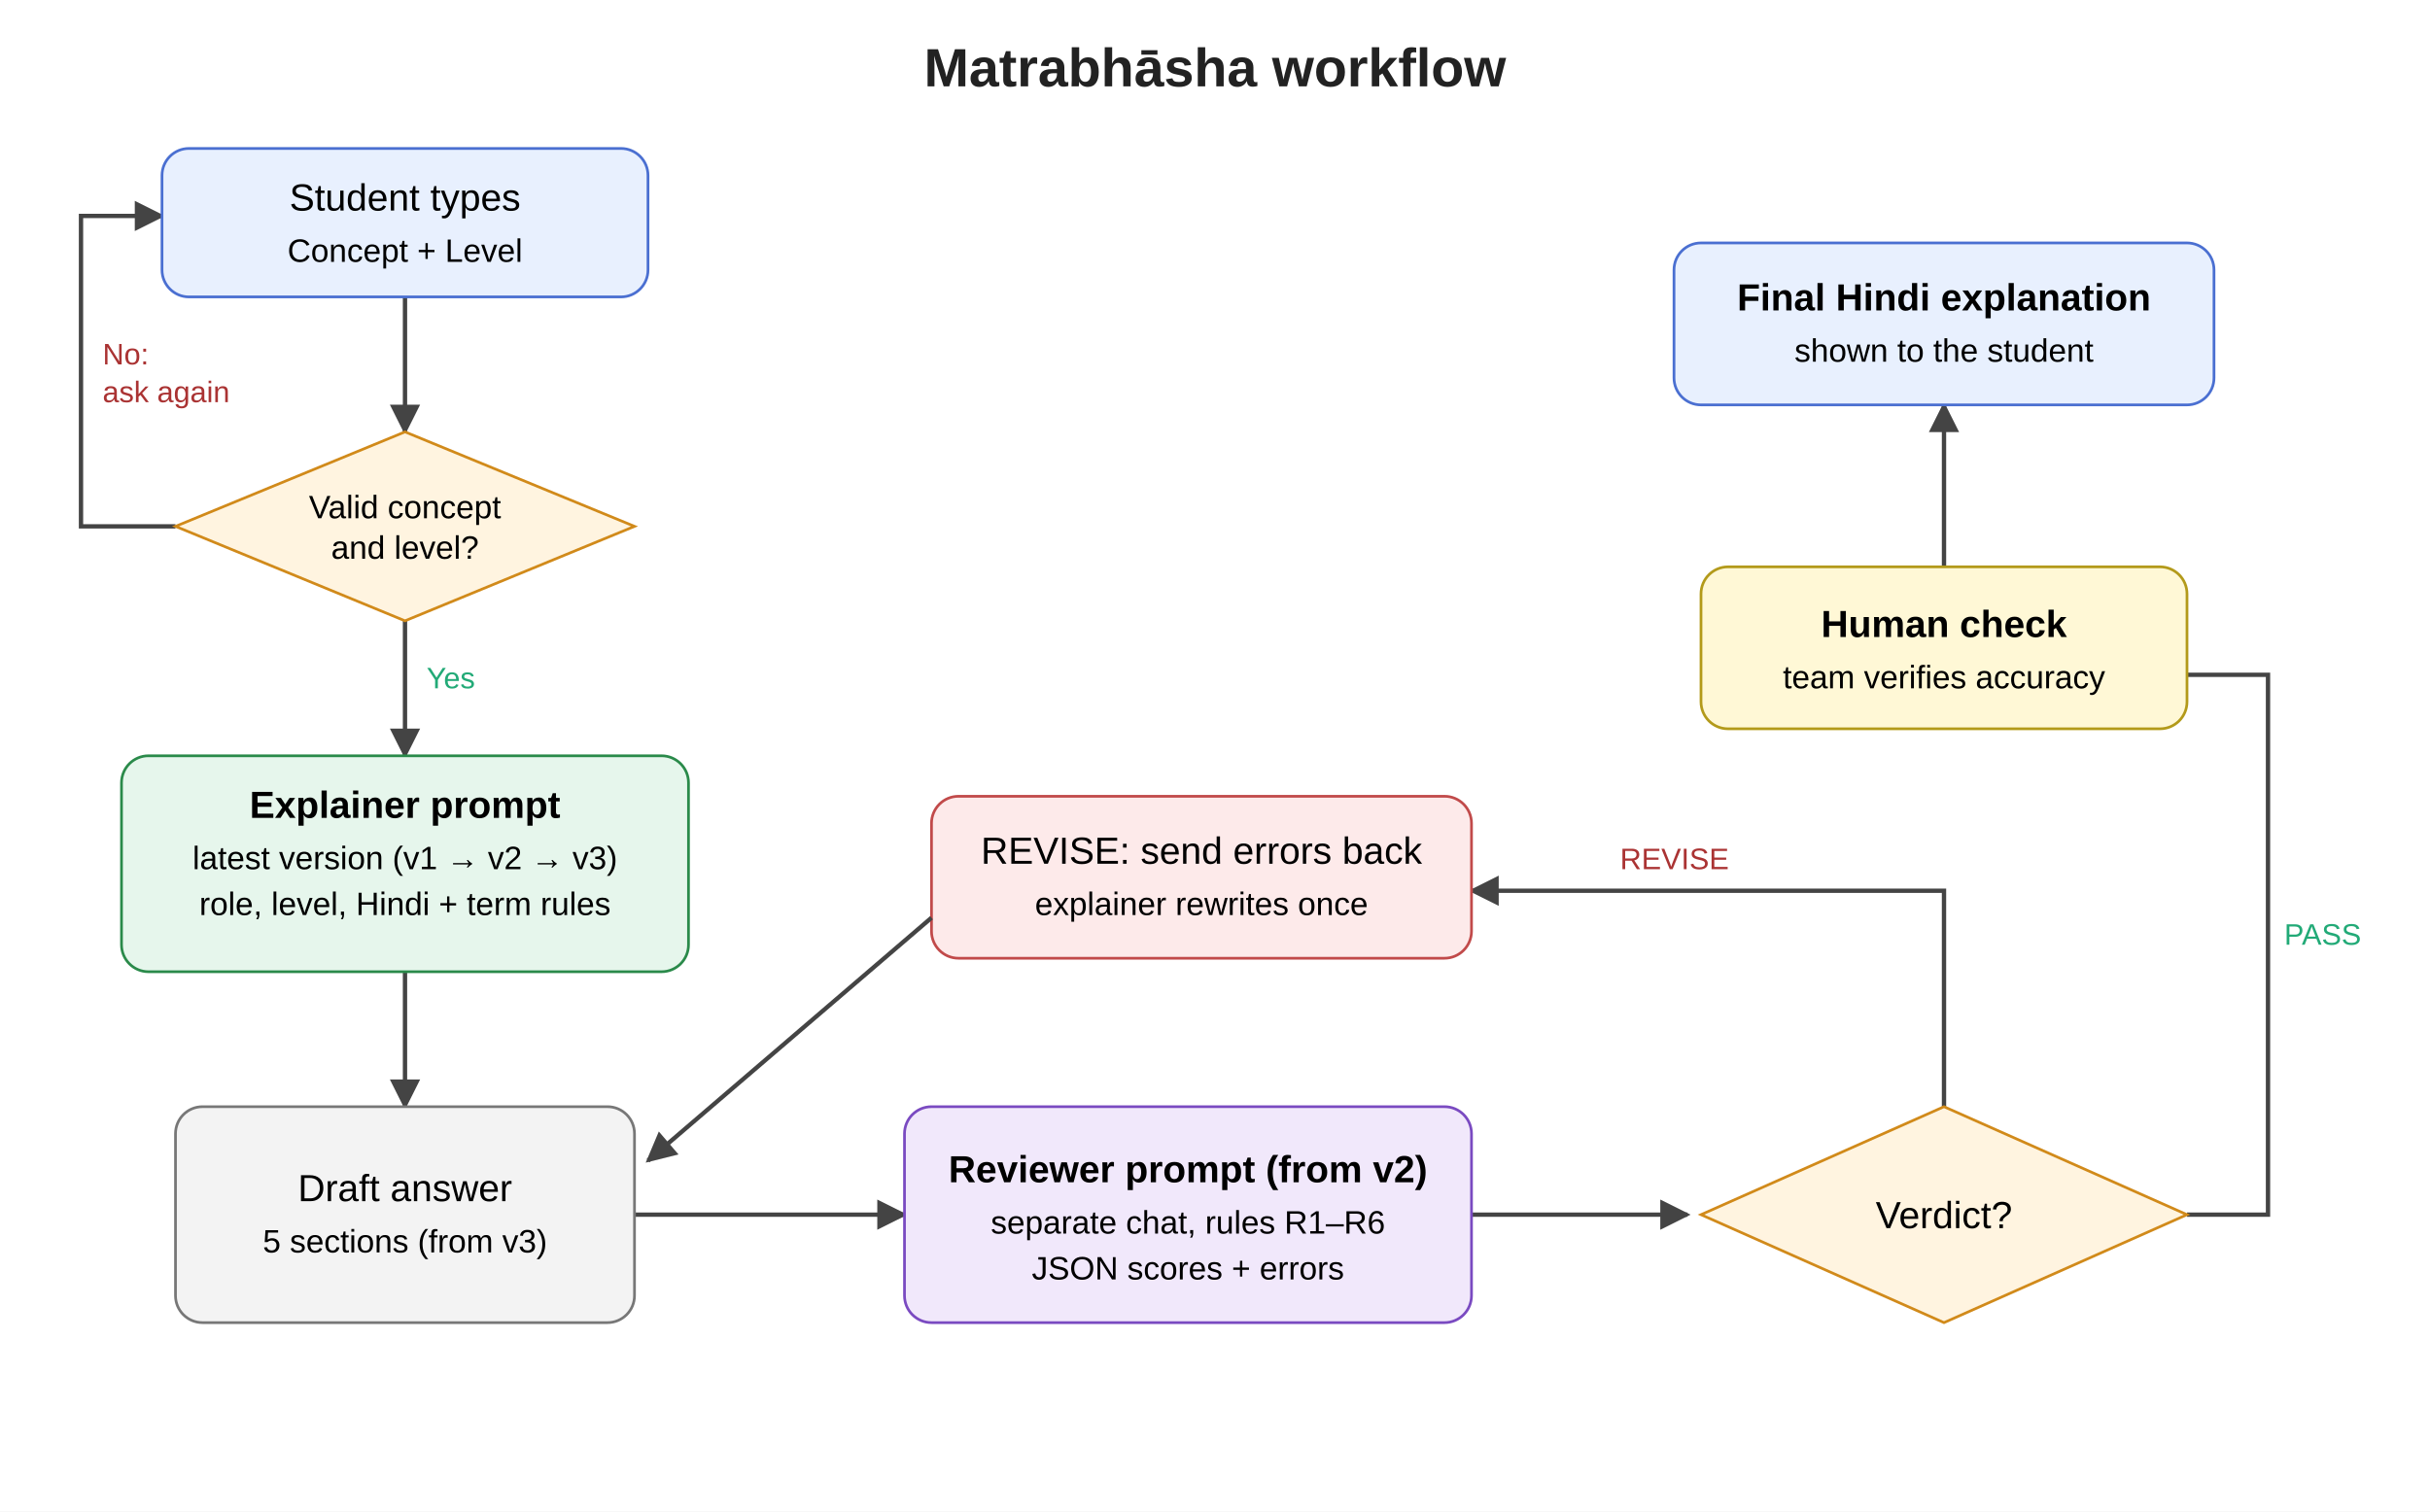
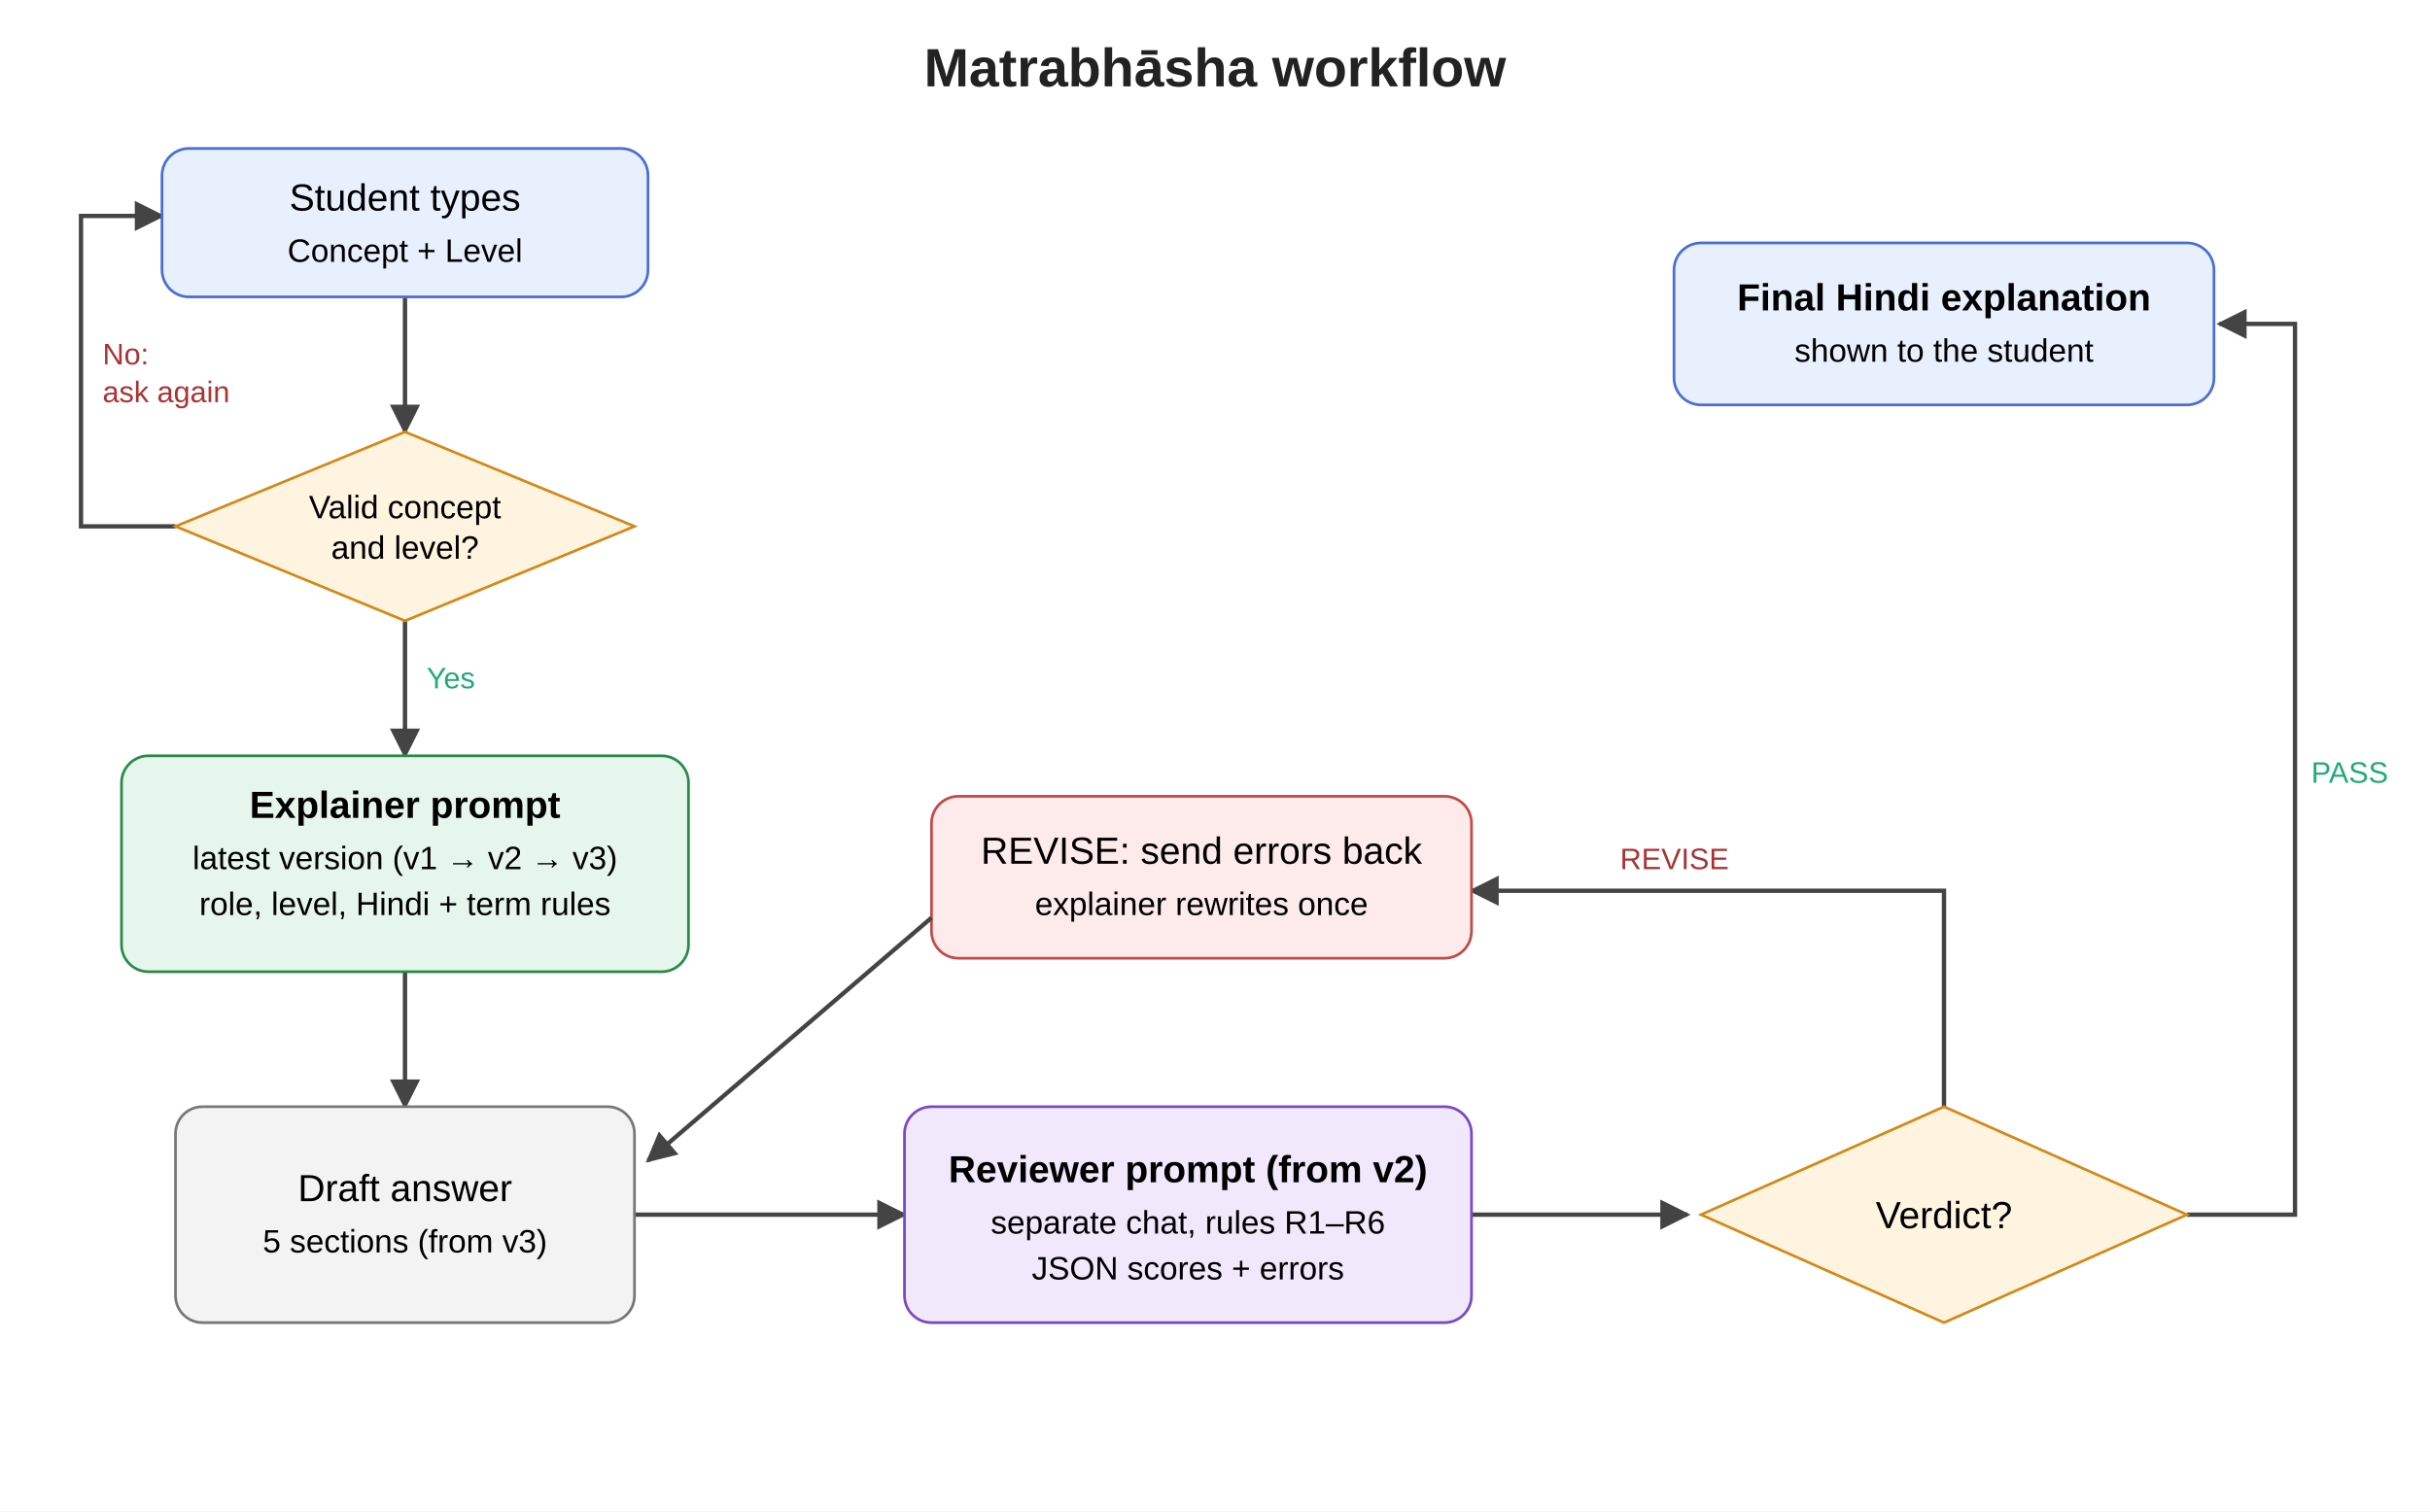
<svg xmlns="http://www.w3.org/2000/svg" width="900" height="560" viewBox="0 0 900 560" font-family="Arial, sans-serif" font-size="14">
  <defs>
    <marker id="a" viewBox="0 0 10 10" refX="9" refY="5" markerWidth="7" markerHeight="7" orient="auto">
      <path d="M0,0 L10,5 L0,10 z" fill="#444" />
    </marker>
  </defs>
  <rect width="900" height="560" fill="#ffffff" />
  <text x="450" y="32" text-anchor="middle" font-size="20" font-weight="bold" fill="#222">Matrabhāsha workflow</text>
  <g stroke="#444" stroke-width="1.6" fill="none" marker-end="url(#a)">
    <line x1="150" y1="110" x2="150" y2="160" />
    <line x1="150" y1="230" x2="150" y2="280" />
    <line x1="150" y1="360" x2="150" y2="410" />
    <line x1="235" y1="450" x2="335" y2="450" />
    <line x1="545" y1="450" x2="625" y2="450" />
    <path d="M720,410 L720,330 L545,330" />
-     <path d="M810,450 L840,450 L840,250 L800,250" />
-     <line x1="720" y1="210" x2="720" y2="150" />
+     <path d="M810,450 L850,450 L850,120 L822,120" />
    <path d="M65,195 L30,195 L30,80 L60,80" />
  </g>
  <rect x="60" y="55" width="180" height="55" rx="10" fill="#e8f0fe" stroke="#4a6fd1" />
  <text x="150" y="78" text-anchor="middle">Student types</text>
  <text x="150" y="97" text-anchor="middle" font-size="12">Concept + Level</text>
  <polygon points="150,160 235,195 150,230 65,195" fill="#fff4e0" stroke="#d18a1a" />
  <text x="150" y="192" text-anchor="middle" font-size="12">Valid concept</text>
  <text x="150" y="207" text-anchor="middle" font-size="12">and level?</text>
  <text x="38" y="135" font-size="11" fill="#a33">No:</text>
  <text x="38" y="149" font-size="11" fill="#a33">ask again</text>
  <text x="158" y="255" font-size="11" fill="#2a7">Yes</text>
  <rect x="45" y="280" width="210" height="80" rx="10" fill="#e6f6ec" stroke="#2a8a4a" />
  <text x="150" y="303" text-anchor="middle" font-weight="bold">Explainer prompt</text>
  <text x="150" y="322" text-anchor="middle" font-size="12">latest version (v1 → v2 → v3)</text>
  <text x="150" y="339" text-anchor="middle" font-size="12">role, level, Hindi + term rules</text>
  <rect x="65" y="410" width="170" height="80" rx="10" fill="#f3f3f3" stroke="#777" />
  <text x="150" y="445" text-anchor="middle">Draft answer</text>
  <text x="150" y="464" text-anchor="middle" font-size="12">5 sections (from v3)</text>
  <rect x="335" y="410" width="210" height="80" rx="10" fill="#f1e8fb" stroke="#7a4ac1" />
  <text x="440" y="438" text-anchor="middle" font-weight="bold">Reviewer prompt (from v2)</text>
  <text x="440" y="457" text-anchor="middle" font-size="12">separate chat, rules R1–R6</text>
  <text x="440" y="474" text-anchor="middle" font-size="12">JSON scores + errors</text>
  <polygon points="720,410 810,450 720,490 630,450" fill="#fff4e0" stroke="#d18a1a" />
  <text x="720" y="455" text-anchor="middle">Verdict?</text>
  <rect x="345" y="295" width="200" height="60" rx="10" fill="#fdeaea" stroke="#c14a4a" />
  <text x="445" y="320" text-anchor="middle">REVISE: send errors back</text>
  <text x="445" y="339" text-anchor="middle" font-size="12">explainer rewrites once</text>
  <line x1="345" y1="340" x2="240" y2="430" stroke="#444" stroke-width="1.6" marker-end="url(#a)" />
  <text x="600" y="322" font-size="11" fill="#a33">REVISE</text>
-   <rect x="630" y="210" width="180" height="60" rx="10" fill="#fff8d6" stroke="#b39a1a" />
-   <text x="720" y="236" text-anchor="middle" font-weight="bold">Human check</text>
-   <text x="720" y="255" text-anchor="middle" font-size="12">team verifies accuracy</text>
-   <text x="846" y="350" font-size="11" fill="#2a7">PASS</text>
+   <text x="856" y="290" font-size="11" fill="#2a7">PASS</text>
  <rect x="620" y="90" width="200" height="60" rx="10" fill="#e8f0fe" stroke="#4a6fd1" />
  <text x="720" y="115" text-anchor="middle" font-weight="bold">Final Hindi explanation</text>
  <text x="720" y="134" text-anchor="middle" font-size="12">shown to the student</text>
</svg>
